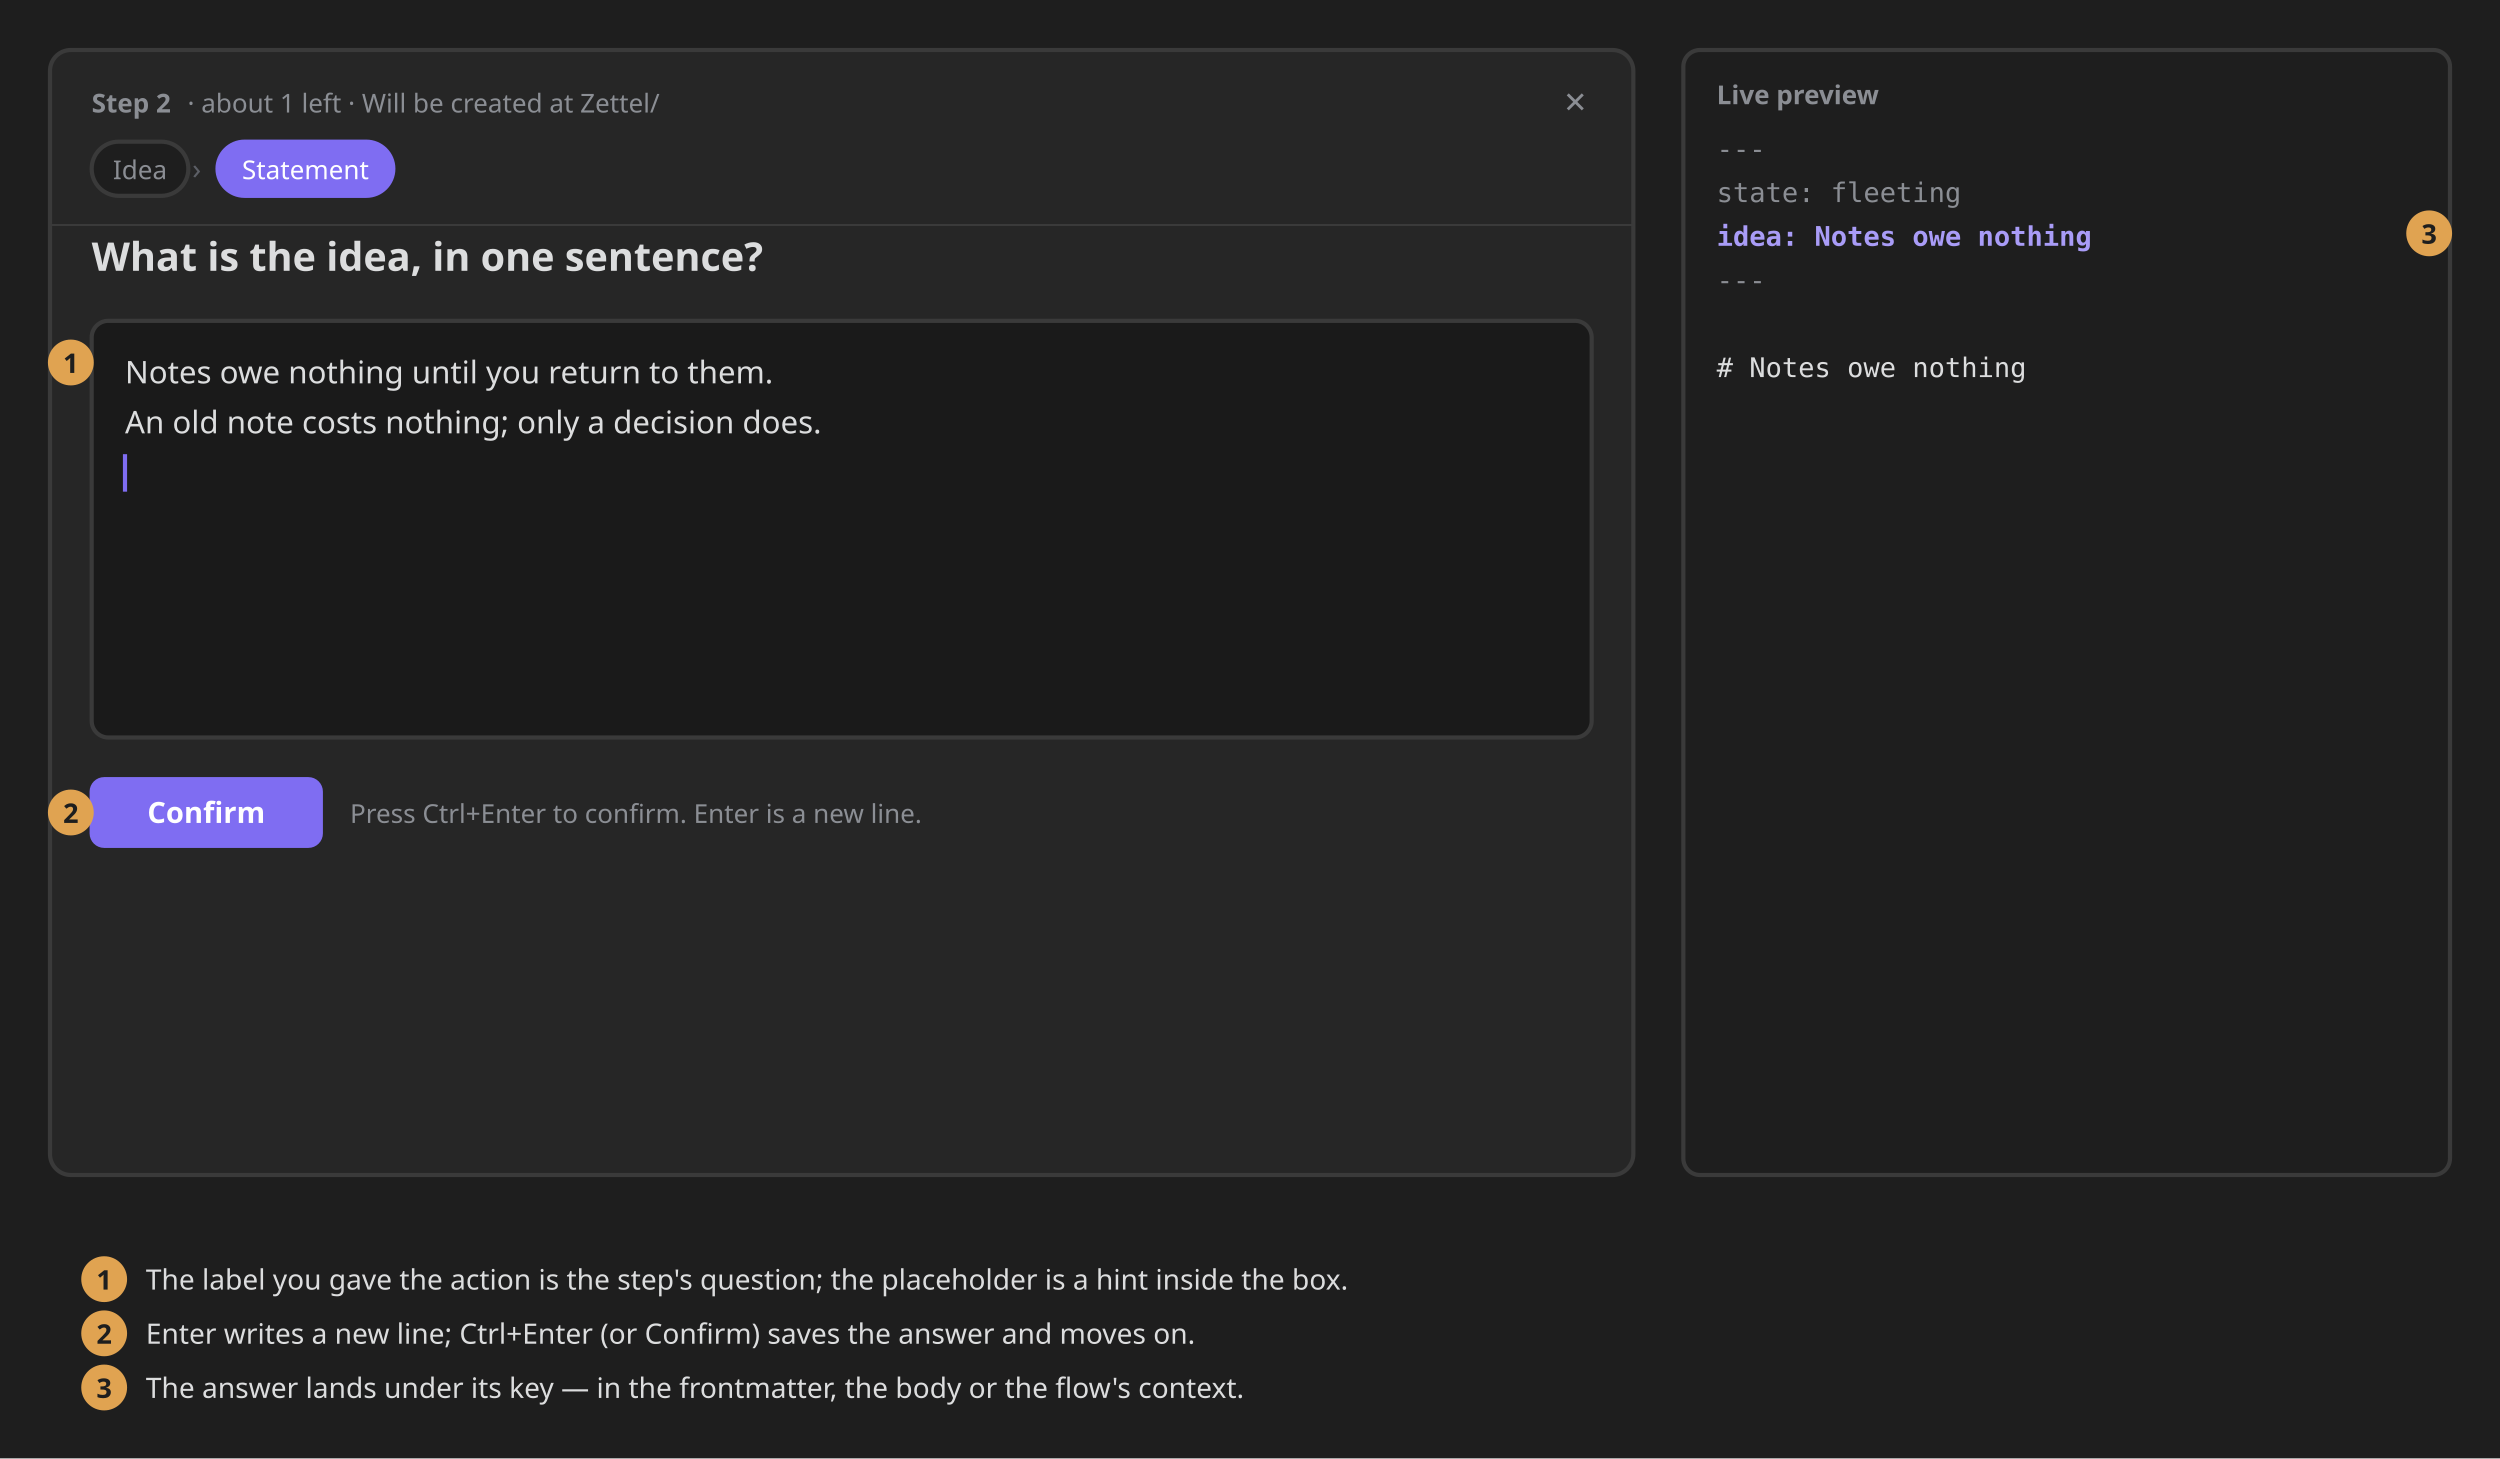
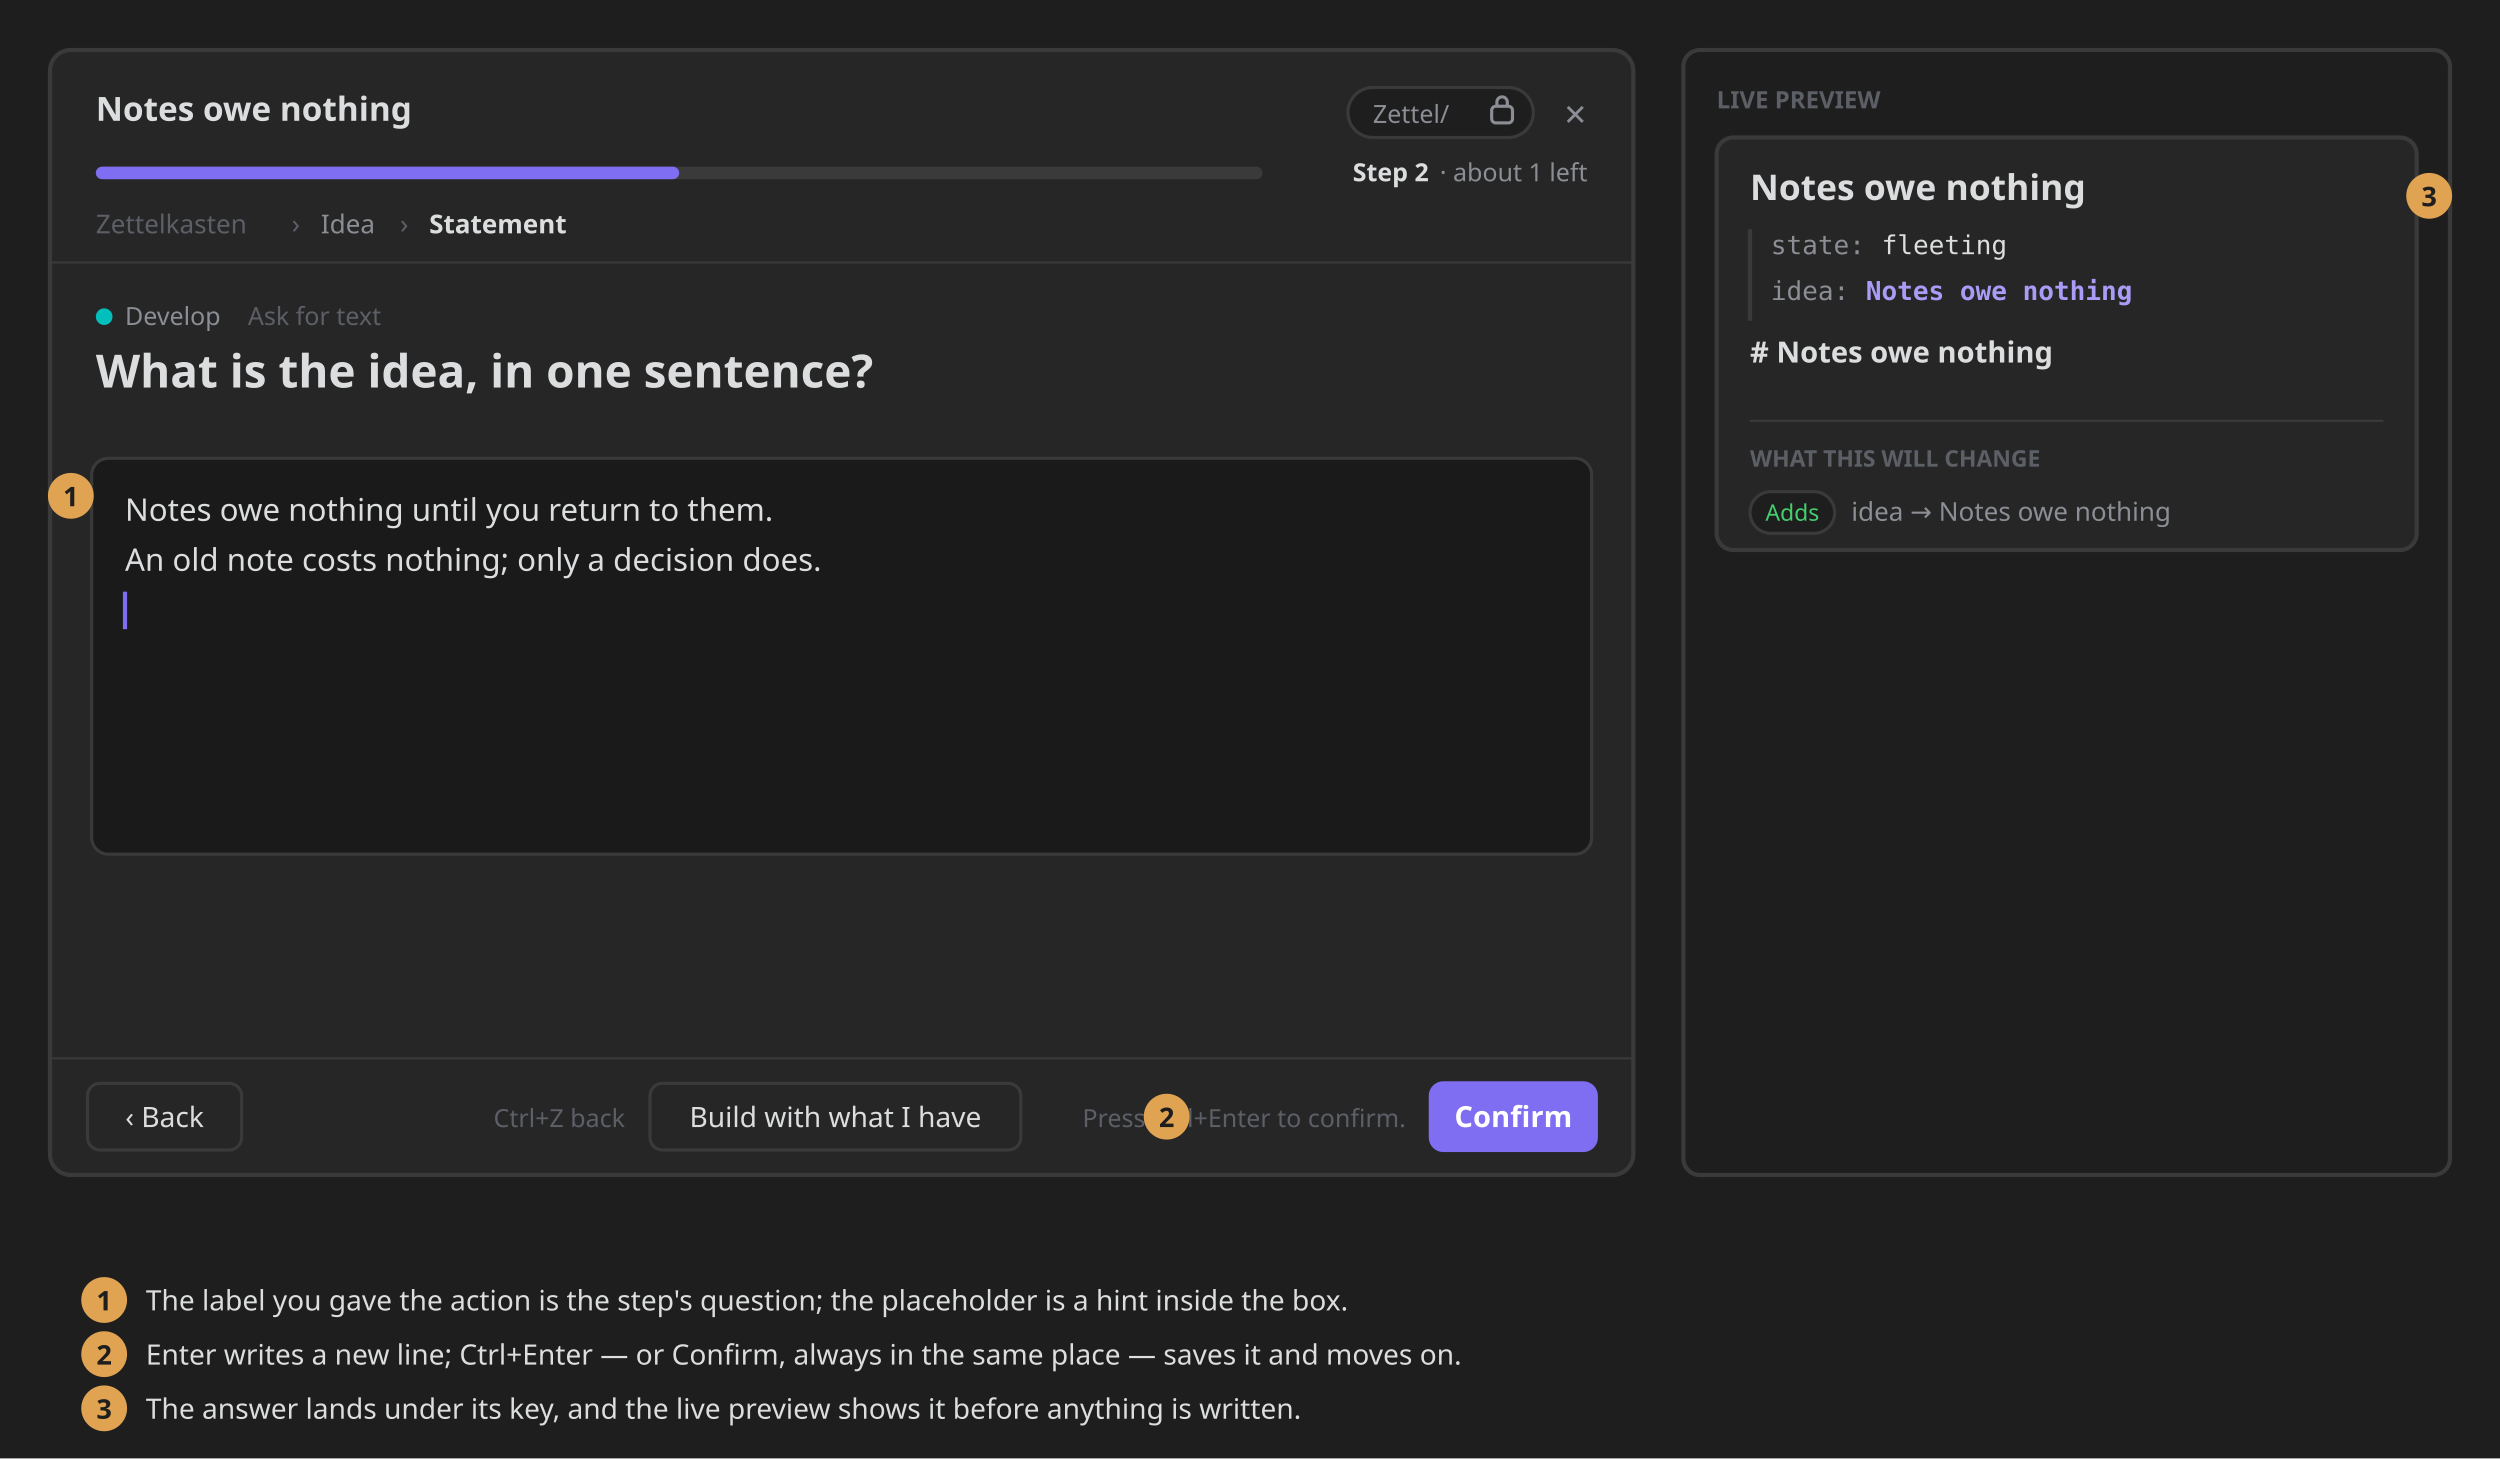
- <svg xmlns="http://www.w3.org/2000/svg" width="1200" height="700" viewBox="0 0 1200 700" role="img" aria-label="The Prompt action as a wizard step: a text area and Confirm">
+ <svg xmlns="http://www.w3.org/2000/svg" width="1200" height="700" viewBox="0 0 1200 700" role="img" aria-label="The Prompt action as a wizard step: a text area, and Confirm in the footer">
  <rect width="1200" height="700" fill="#1e1e1e" />
+   <rect x="808" y="24" width="368" height="540" rx="8" fill="#1e1e1e" stroke="#3a3a3a" stroke-width="2" />
+   <text x="824" y="52" fill="#5c5f66" font-family="sans-serif" font-size="11.5" font-weight="650" text-anchor="start">LIVE PREVIEW</text>
+   <rect x="824" y="66" width="336" height="198" rx="8" fill="#262626" stroke="#3a3a3a" stroke-width="2" />
+   <text x="840" y="96" fill="#dcddde" font-family="sans-serif" font-size="17" font-weight="650" text-anchor="start">Notes owe nothing</text>
+   <line x1="840" y1="110" x2="840" y2="154" stroke="#3a3a3a" stroke-width="2" />
+   <text x="850" y="122" fill="#8b8e94" font-family="monospace" font-size="12.5" font-weight="400" text-anchor="start">state: </text>
+   <text x="903.2" y="122" fill="#dcddde" font-family="monospace" font-size="12.5" font-weight="400" text-anchor="start">fleeting</text>
+   <text x="850" y="144" fill="#8b8e94" font-family="monospace" font-size="12.5" font-weight="400" text-anchor="start">idea: </text>
+   <text x="895.6" y="144" fill="#a99cf7" font-family="monospace" font-size="12.5" font-weight="600" text-anchor="start">Notes owe nothing</text>
+   <text x="840" y="174" fill="#dcddde" font-family="sans-serif" font-size="14" font-weight="650" text-anchor="start"># Notes owe nothing</text>
+   <line x1="840" y1="202" x2="1144" y2="202" stroke="#3a3a3a" stroke-width="1" />
+   <text x="840" y="224" fill="#5c5f66" font-family="sans-serif" font-size="11" font-weight="650" text-anchor="start">WHAT THIS WILL CHANGE</text>
+   <rect x="840" y="236" width="40.64" height="20" rx="10.0" fill="#1e1e1e" stroke="#3a3a3a" stroke-width="1.5" />
+   <text x="860.32" y="249.96" fill="#44cf6e" font-family="sans-serif" font-size="11" font-weight="400" text-anchor="middle">Adds</text>
+   <text x="888.64" y="250" fill="#8b8e94" font-family="sans-serif" font-size="12.5" font-weight="400" text-anchor="start">idea → Notes owe nothing</text>
  <rect x="24" y="24" width="760" height="540" rx="10" fill="#262626" stroke="#3a3a3a" stroke-width="2" />
-   <text x="44" y="54" fill="#8b8e94" font-family="sans-serif" font-size="12.5" font-weight="600" text-anchor="start">Step 2</text>
-   <text x="90" y="54" fill="#8b8e94" font-family="sans-serif" font-size="12.5" font-weight="400" text-anchor="start">· about 1 left · Will be created at Zettel/</text>
-   <text x="762" y="54" fill="#8b8e94" font-family="sans-serif" font-size="14" font-weight="400" text-anchor="end">✕</text>
-   <rect x="44" y="68" width="46.4" height="26" rx="13" fill="#1e1e1e" stroke="#3a3a3a" stroke-width="2" />
-   <text x="67.2" y="86" fill="#8b8e94" font-family="sans-serif" font-size="12.5" font-weight="400" text-anchor="middle">Idea</text>
-   <text x="94.4" y="86" fill="#5c5f66" font-family="sans-serif" font-size="14" font-weight="400" text-anchor="middle">›</text>
-   <rect x="104.4" y="68" width="84.4" height="26" rx="13" fill="#7f6df2" stroke="#7f6df2" stroke-width="2" />
-   <text x="146.6" y="86" fill="#fff" font-family="sans-serif" font-size="12.5" font-weight="400" text-anchor="middle">Statement</text>
-   <line x1="24" y1="108" x2="784" y2="108" stroke="#3a3a3a" stroke-width="1" />
-   <text x="44" y="130" fill="#dcddde" font-family="sans-serif" font-size="19" font-weight="650" text-anchor="start">What is the idea, in one sentence?</text>
-   <rect x="808" y="24" width="368" height="540" rx="8" fill="#1e1e1e" stroke="#3a3a3a" stroke-width="2" />
-   <text x="824" y="50" fill="#8b8e94" font-family="sans-serif" font-size="12.5" font-weight="600" text-anchor="start">Live preview</text>
-   <text x="824" y="76" fill="#8b8e94" font-family="monospace" font-size="13" font-weight="400" text-anchor="start">---</text>
-   <text x="824" y="97" fill="#8b8e94" font-family="monospace" font-size="13" font-weight="400" text-anchor="start">state: fleeting</text>
-   <text x="824" y="118" fill="#a99cf7" font-family="monospace" font-size="13" font-weight="600" text-anchor="start">idea: Notes owe nothing</text>
-   <text x="824" y="139" fill="#8b8e94" font-family="monospace" font-size="13" font-weight="400" text-anchor="start">---</text>
-   <text x="824" y="160" fill="#dcddde" font-family="monospace" font-size="13" font-weight="400" text-anchor="start" />
-   <text x="824" y="181" fill="#dcddde" font-family="monospace" font-size="13" font-weight="400" text-anchor="start"># Notes owe nothing</text>
-   <g transform="translate(0,14)">
-     <rect x="44" y="140" width="720" height="200" rx="8" fill="#1a1a1a" stroke="#3a3a3a" stroke-width="2" />
-     <text x="60" y="170" fill="#dcddde" font-family="sans-serif" font-size="15" font-weight="400" text-anchor="start">Notes owe nothing until you return to them.</text>
-     <text x="60" y="194" fill="#dcddde" font-family="sans-serif" font-size="15" font-weight="400" text-anchor="start">An old note costs nothing; only a decision does.</text>
-     <line x1="60" y1="204" x2="60" y2="222" stroke="#7f6df2" stroke-width="2" />
-     <rect x="44" y="360" width="110" height="32" rx="6" fill="#7f6df2" stroke="#7f6df2" stroke-width="2" />
-     <text x="99.0" y="381.0" fill="#fff" font-family="sans-serif" font-size="14" font-weight="600" text-anchor="middle">Confirm</text>
-     <text x="168" y="381" fill="#8b8e94" font-family="sans-serif" font-size="12.5" font-weight="400" text-anchor="start">Press Ctrl+Enter to confirm. Enter is a new line.</text>
-     <circle cx="34" cy="160" r="10" fill="#e0a351" stroke="#e0a351" stroke-width="2" />
-     <text x="34" y="165" fill="#1e1e1e" font-family="sans-serif" font-size="13" font-weight="700" text-anchor="middle">1</text>
-     <circle cx="34" cy="376" r="10" fill="#e0a351" stroke="#e0a351" stroke-width="2" />
-     <text x="34" y="381" fill="#1e1e1e" font-family="sans-serif" font-size="13" font-weight="700" text-anchor="middle">2</text>
-     <circle cx="1166" cy="98" r="10" fill="#e0a351" stroke="#e0a351" stroke-width="2" />
-     <text x="1166" y="103" fill="#1e1e1e" font-family="sans-serif" font-size="13" font-weight="700" text-anchor="middle">3</text>
+   <text x="46" y="58" fill="#dcddde" font-family="sans-serif" font-size="16" font-weight="650" text-anchor="start">Notes owe nothing</text>
+   <rect x="647" y="42" width="89" height="24" rx="12" fill="#1e1e1e" stroke="#3a3a3a" stroke-width="1.5" />
+   <text x="659" y="59" fill="#8b8e94" font-family="sans-serif" font-size="12" font-weight="400" text-anchor="start">Zettel/</text>
+   <rect x="716" y="51" width="10" height="8" rx="2" fill="none" stroke="#8b8e94" stroke-width="1.5" />
+   <path d="M718.5 51 v-2 a2.5 2.5 0 0 1 5 0 v2" fill="none" stroke="#8b8e94" stroke-width="1.5" />
+   <text x="762" y="60" fill="#8b8e94" font-family="sans-serif" font-size="14" font-weight="400" text-anchor="end">✕</text>
+   <rect x="46" y="80" width="560" height="6" rx="3" fill="#3a3a3a" stroke="none" stroke-width="0" />
+   <rect x="46" y="80" width="280.0" height="6" rx="3" fill="#7f6df2" stroke="none" stroke-width="0" />
+   <text x="762" y="87" fill="#8b8e94" font-family="sans-serif" font-size="12" font-weight="400" text-anchor="end">· about 1 left</text>
+   <text x="685.8" y="87" fill="#dcddde" font-family="sans-serif" font-size="12" font-weight="600" text-anchor="end">Step 2</text>
+   <text x="46" y="112" fill="#5c5f66" font-family="sans-serif" font-size="12.5" font-weight="400" text-anchor="start">Zettelkasten</text>
+   <text x="140" y="112" fill="#5c5f66" font-family="sans-serif" font-size="13" font-weight="400" text-anchor="start">›</text>
+   <text x="154" y="112" fill="#8b8e94" font-family="sans-serif" font-size="12.5" font-weight="400" text-anchor="start">Idea</text>
+   <text x="192" y="112" fill="#5c5f66" font-family="sans-serif" font-size="13" font-weight="400" text-anchor="start">›</text>
+   <text x="206" y="112" fill="#dcddde" font-family="sans-serif" font-size="12.5" font-weight="600" text-anchor="start">Statement</text>
+   <line x1="24" y1="126" x2="784" y2="126" stroke="#3a3a3a" stroke-width="1" />
+   <circle cx="50" cy="152" r="4" fill="#00bfbc" stroke="none" stroke-width="2" />
+   <text x="60" y="156" fill="#8b8e94" font-family="sans-serif" font-size="12" font-weight="400" text-anchor="start">Develop</text>
+   <text x="119" y="156" fill="#5c5f66" font-family="sans-serif" font-size="12" font-weight="400" text-anchor="start">Ask for text</text>
+   <text x="46" y="186" fill="#dcddde" font-family="sans-serif" font-size="22" font-weight="650" text-anchor="start">What is the idea, in one sentence?</text>
+   <line x1="24" y1="508" x2="784" y2="508" stroke="#3a3a3a" stroke-width="1" />
+   <rect x="42" y="520" width="74" height="32" rx="6" fill="#262626" stroke="#3a3a3a" stroke-width="1.5" />
+   <text x="79" y="541" fill="#dcddde" font-family="sans-serif" font-size="13.5" font-weight="400" text-anchor="middle">‹ Back</text>
+   <rect x="686.8" y="520" width="79.2" height="32" rx="6" fill="#7f6df2" stroke="#7f6df2" stroke-width="2" />
+   <text x="726.4" y="541.0" fill="#fff" font-family="sans-serif" font-size="14" font-weight="600" text-anchor="middle">Confirm</text>
+   <text x="674.8" y="541" fill="#5c5f66" font-family="sans-serif" font-size="12" font-weight="400" text-anchor="end">Press Ctrl+Enter to confirm.</text>
+   <rect x="312.0" y="520" width="178" height="32" rx="6" fill="#262626" stroke="#3a3a3a" stroke-width="1.5" />
+   <text x="401.0" y="541" fill="#dcddde" font-family="sans-serif" font-size="13.5" font-weight="400" text-anchor="middle">Build with what I have</text>
+   <text x="300.0" y="541" fill="#5c5f66" font-family="sans-serif" font-size="12" font-weight="400" text-anchor="end">Ctrl+Z back</text>
+   <g transform="translate(0,24)">
+     <rect x="44" y="196" width="720" height="190" rx="8" fill="#1a1a1a" stroke="#3a3a3a" stroke-width="1.5" />
+     <text x="60" y="226" fill="#dcddde" font-family="sans-serif" font-size="15" font-weight="400" text-anchor="start">Notes owe nothing until you return to them.</text>
+     <text x="60" y="250" fill="#dcddde" font-family="sans-serif" font-size="15" font-weight="400" text-anchor="start">An old note costs nothing; only a decision does.</text>
+     <line x1="60" y1="260" x2="60" y2="278" stroke="#7f6df2" stroke-width="2" />
+     <circle cx="34" cy="214" r="10" fill="#e0a351" stroke="#e0a351" stroke-width="2" />
+     <text x="34" y="219" fill="#1e1e1e" font-family="sans-serif" font-size="13" font-weight="700" text-anchor="middle">1</text>
+     <circle cx="560" cy="512" r="10" fill="#e0a351" stroke="#e0a351" stroke-width="2" />
+     <text x="560" y="517" fill="#1e1e1e" font-family="sans-serif" font-size="13" font-weight="700" text-anchor="middle">2</text>
+     <circle cx="1166" cy="70" r="10" fill="#e0a351" stroke="#e0a351" stroke-width="2" />
+     <text x="1166" y="75" fill="#1e1e1e" font-family="sans-serif" font-size="13" font-weight="700" text-anchor="middle">3</text>
    <circle cx="50" cy="600" r="10" fill="#e0a351" stroke="#e0a351" stroke-width="2" />
    <text x="50" y="605" fill="#1e1e1e" font-family="sans-serif" font-size="13" font-weight="700" text-anchor="middle">1</text>
    <text x="70" y="605" fill="#dcddde" font-family="sans-serif" font-size="13.5" font-weight="400" text-anchor="start">The label you gave the action is the step's question; the placeholder is a hint inside the box.</text>
    <circle cx="50" cy="626" r="10" fill="#e0a351" stroke="#e0a351" stroke-width="2" />
    <text x="50" y="631" fill="#1e1e1e" font-family="sans-serif" font-size="13" font-weight="700" text-anchor="middle">2</text>
-     <text x="70" y="631" fill="#dcddde" font-family="sans-serif" font-size="13.5" font-weight="400" text-anchor="start">Enter writes a new line; Ctrl+Enter (or Confirm) saves the answer and moves on.</text>
+     <text x="70" y="631" fill="#dcddde" font-family="sans-serif" font-size="13.5" font-weight="400" text-anchor="start">Enter writes a new line; Ctrl+Enter — or Confirm, always in the same place — saves it and moves on.</text>
    <circle cx="50" cy="652" r="10" fill="#e0a351" stroke="#e0a351" stroke-width="2" />
    <text x="50" y="657" fill="#1e1e1e" font-family="sans-serif" font-size="13" font-weight="700" text-anchor="middle">3</text>
-     <text x="70" y="657" fill="#dcddde" font-family="sans-serif" font-size="13.5" font-weight="400" text-anchor="start">The answer lands under its key — in the frontmatter, the body or the flow's context.</text>
+     <text x="70" y="657" fill="#dcddde" font-family="sans-serif" font-size="13.5" font-weight="400" text-anchor="start">The answer lands under its key, and the live preview shows it before anything is written.</text>
  </g>
</svg>
